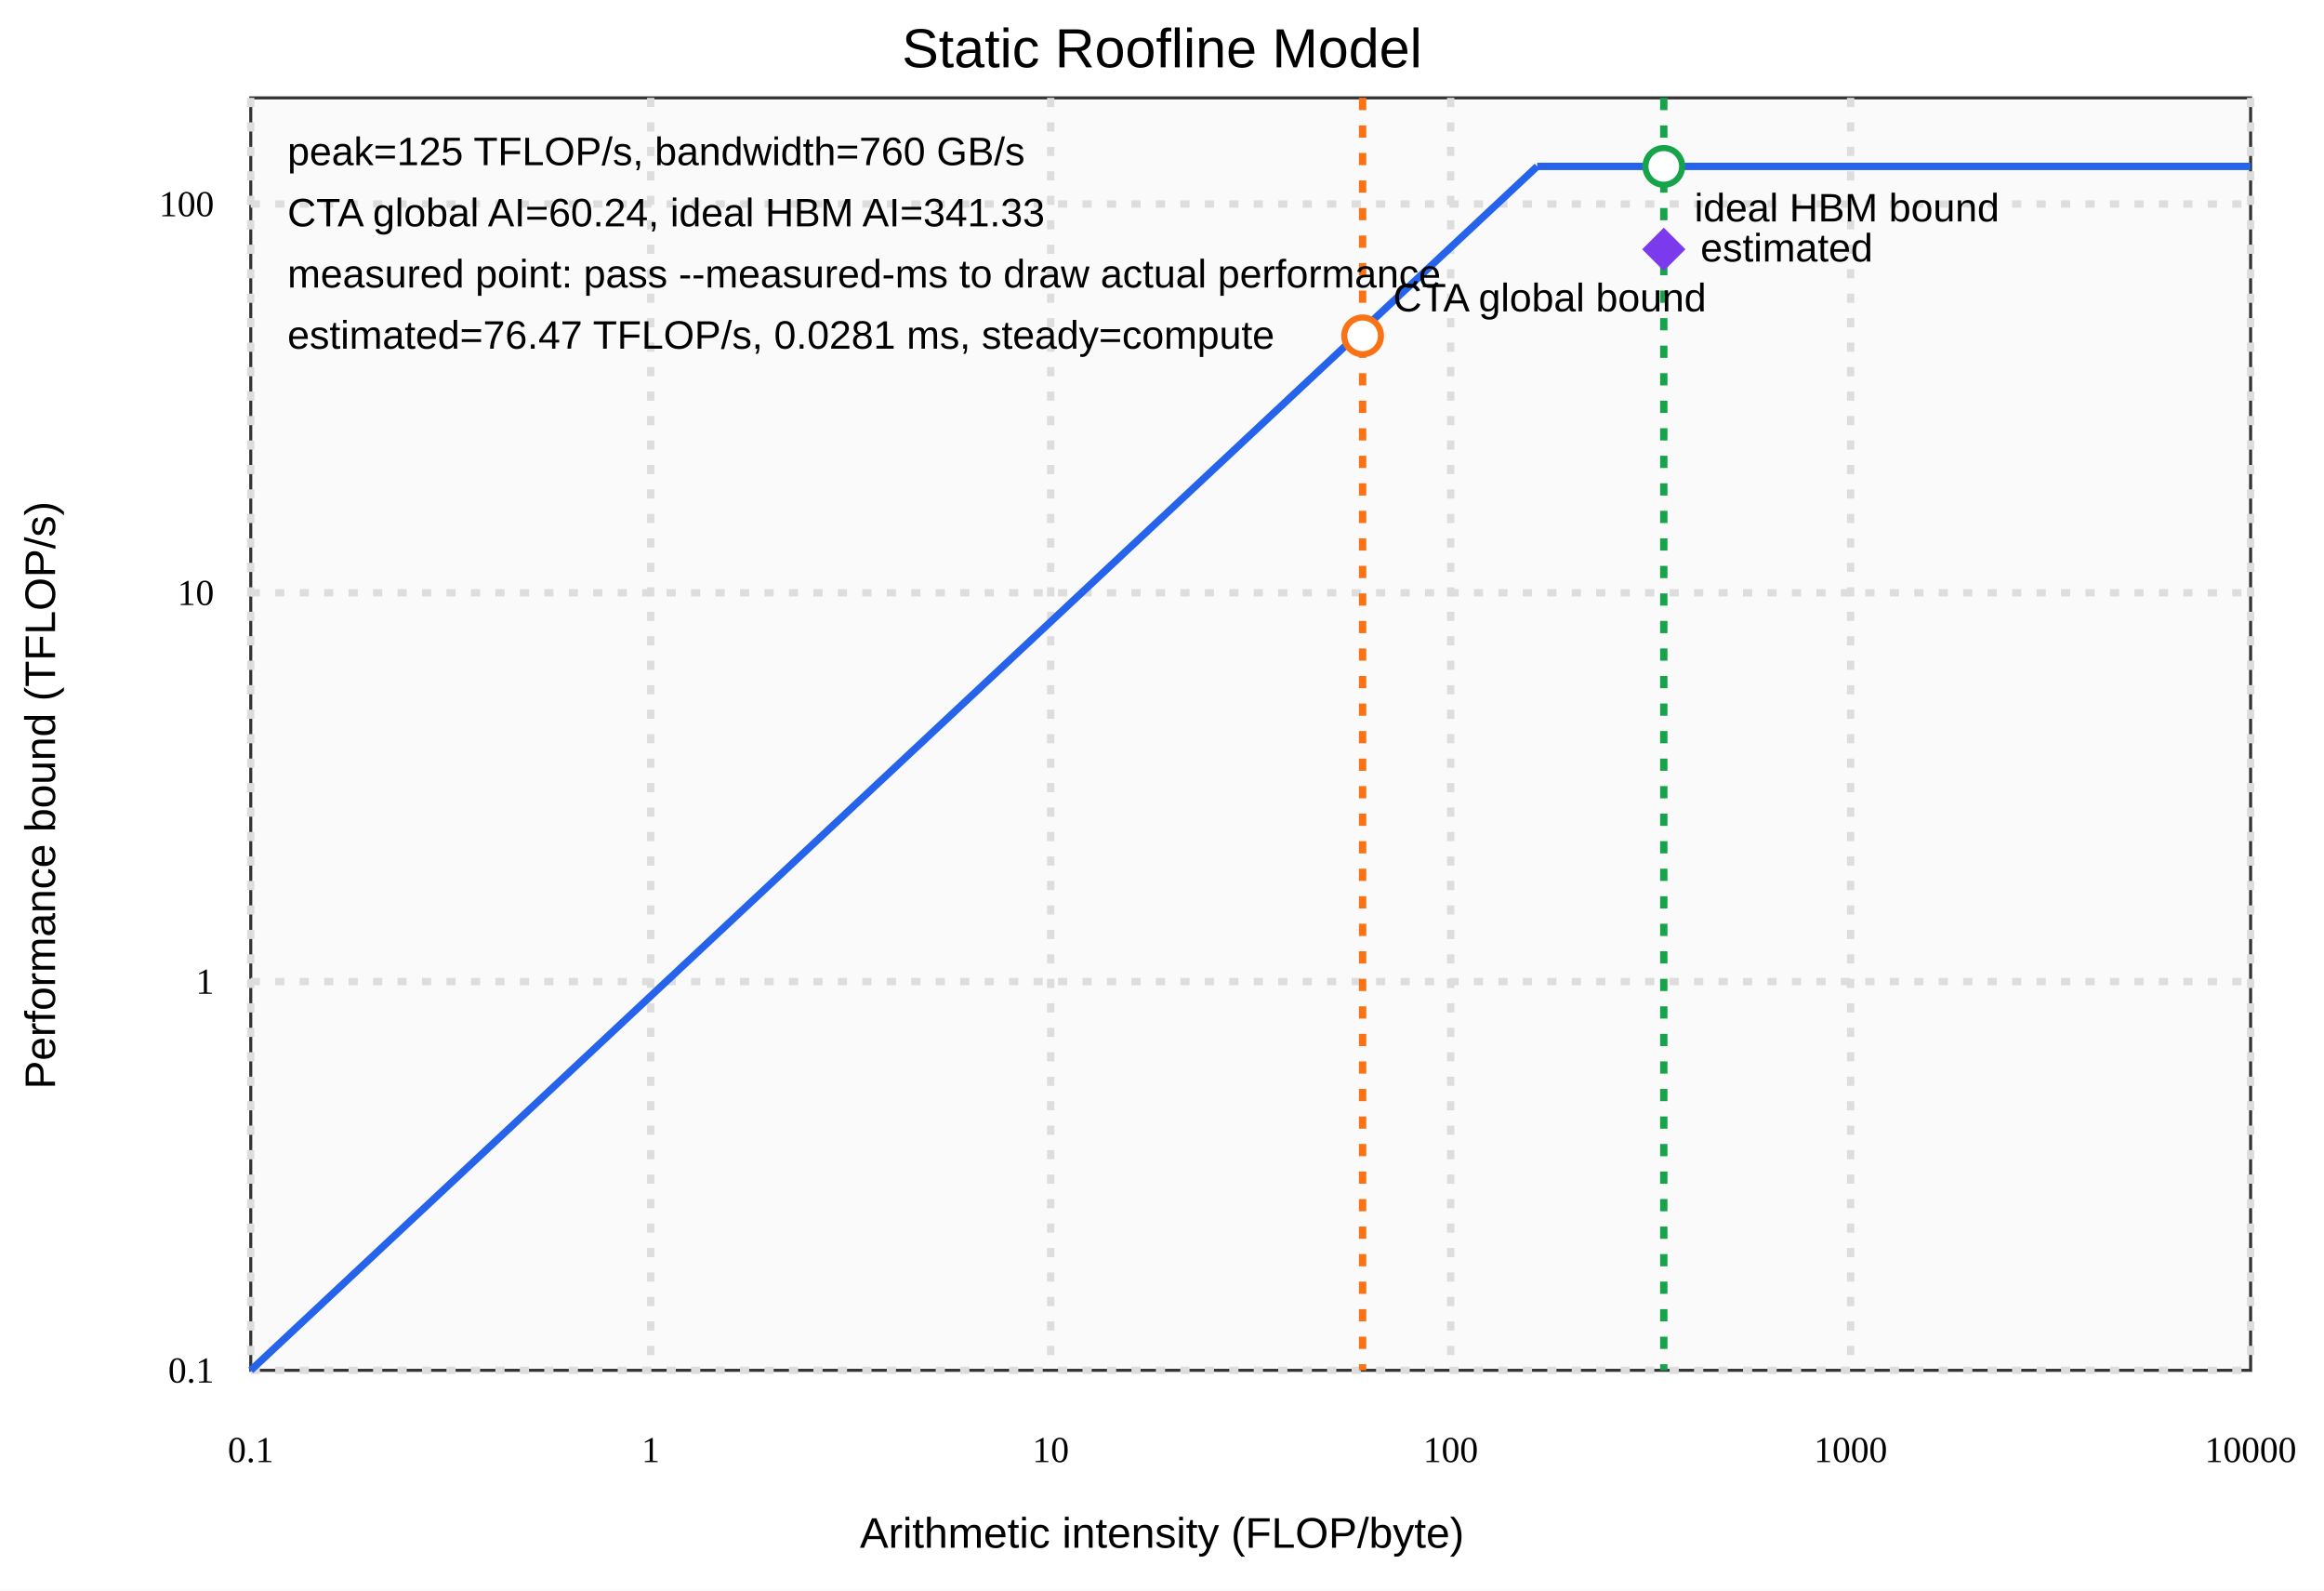
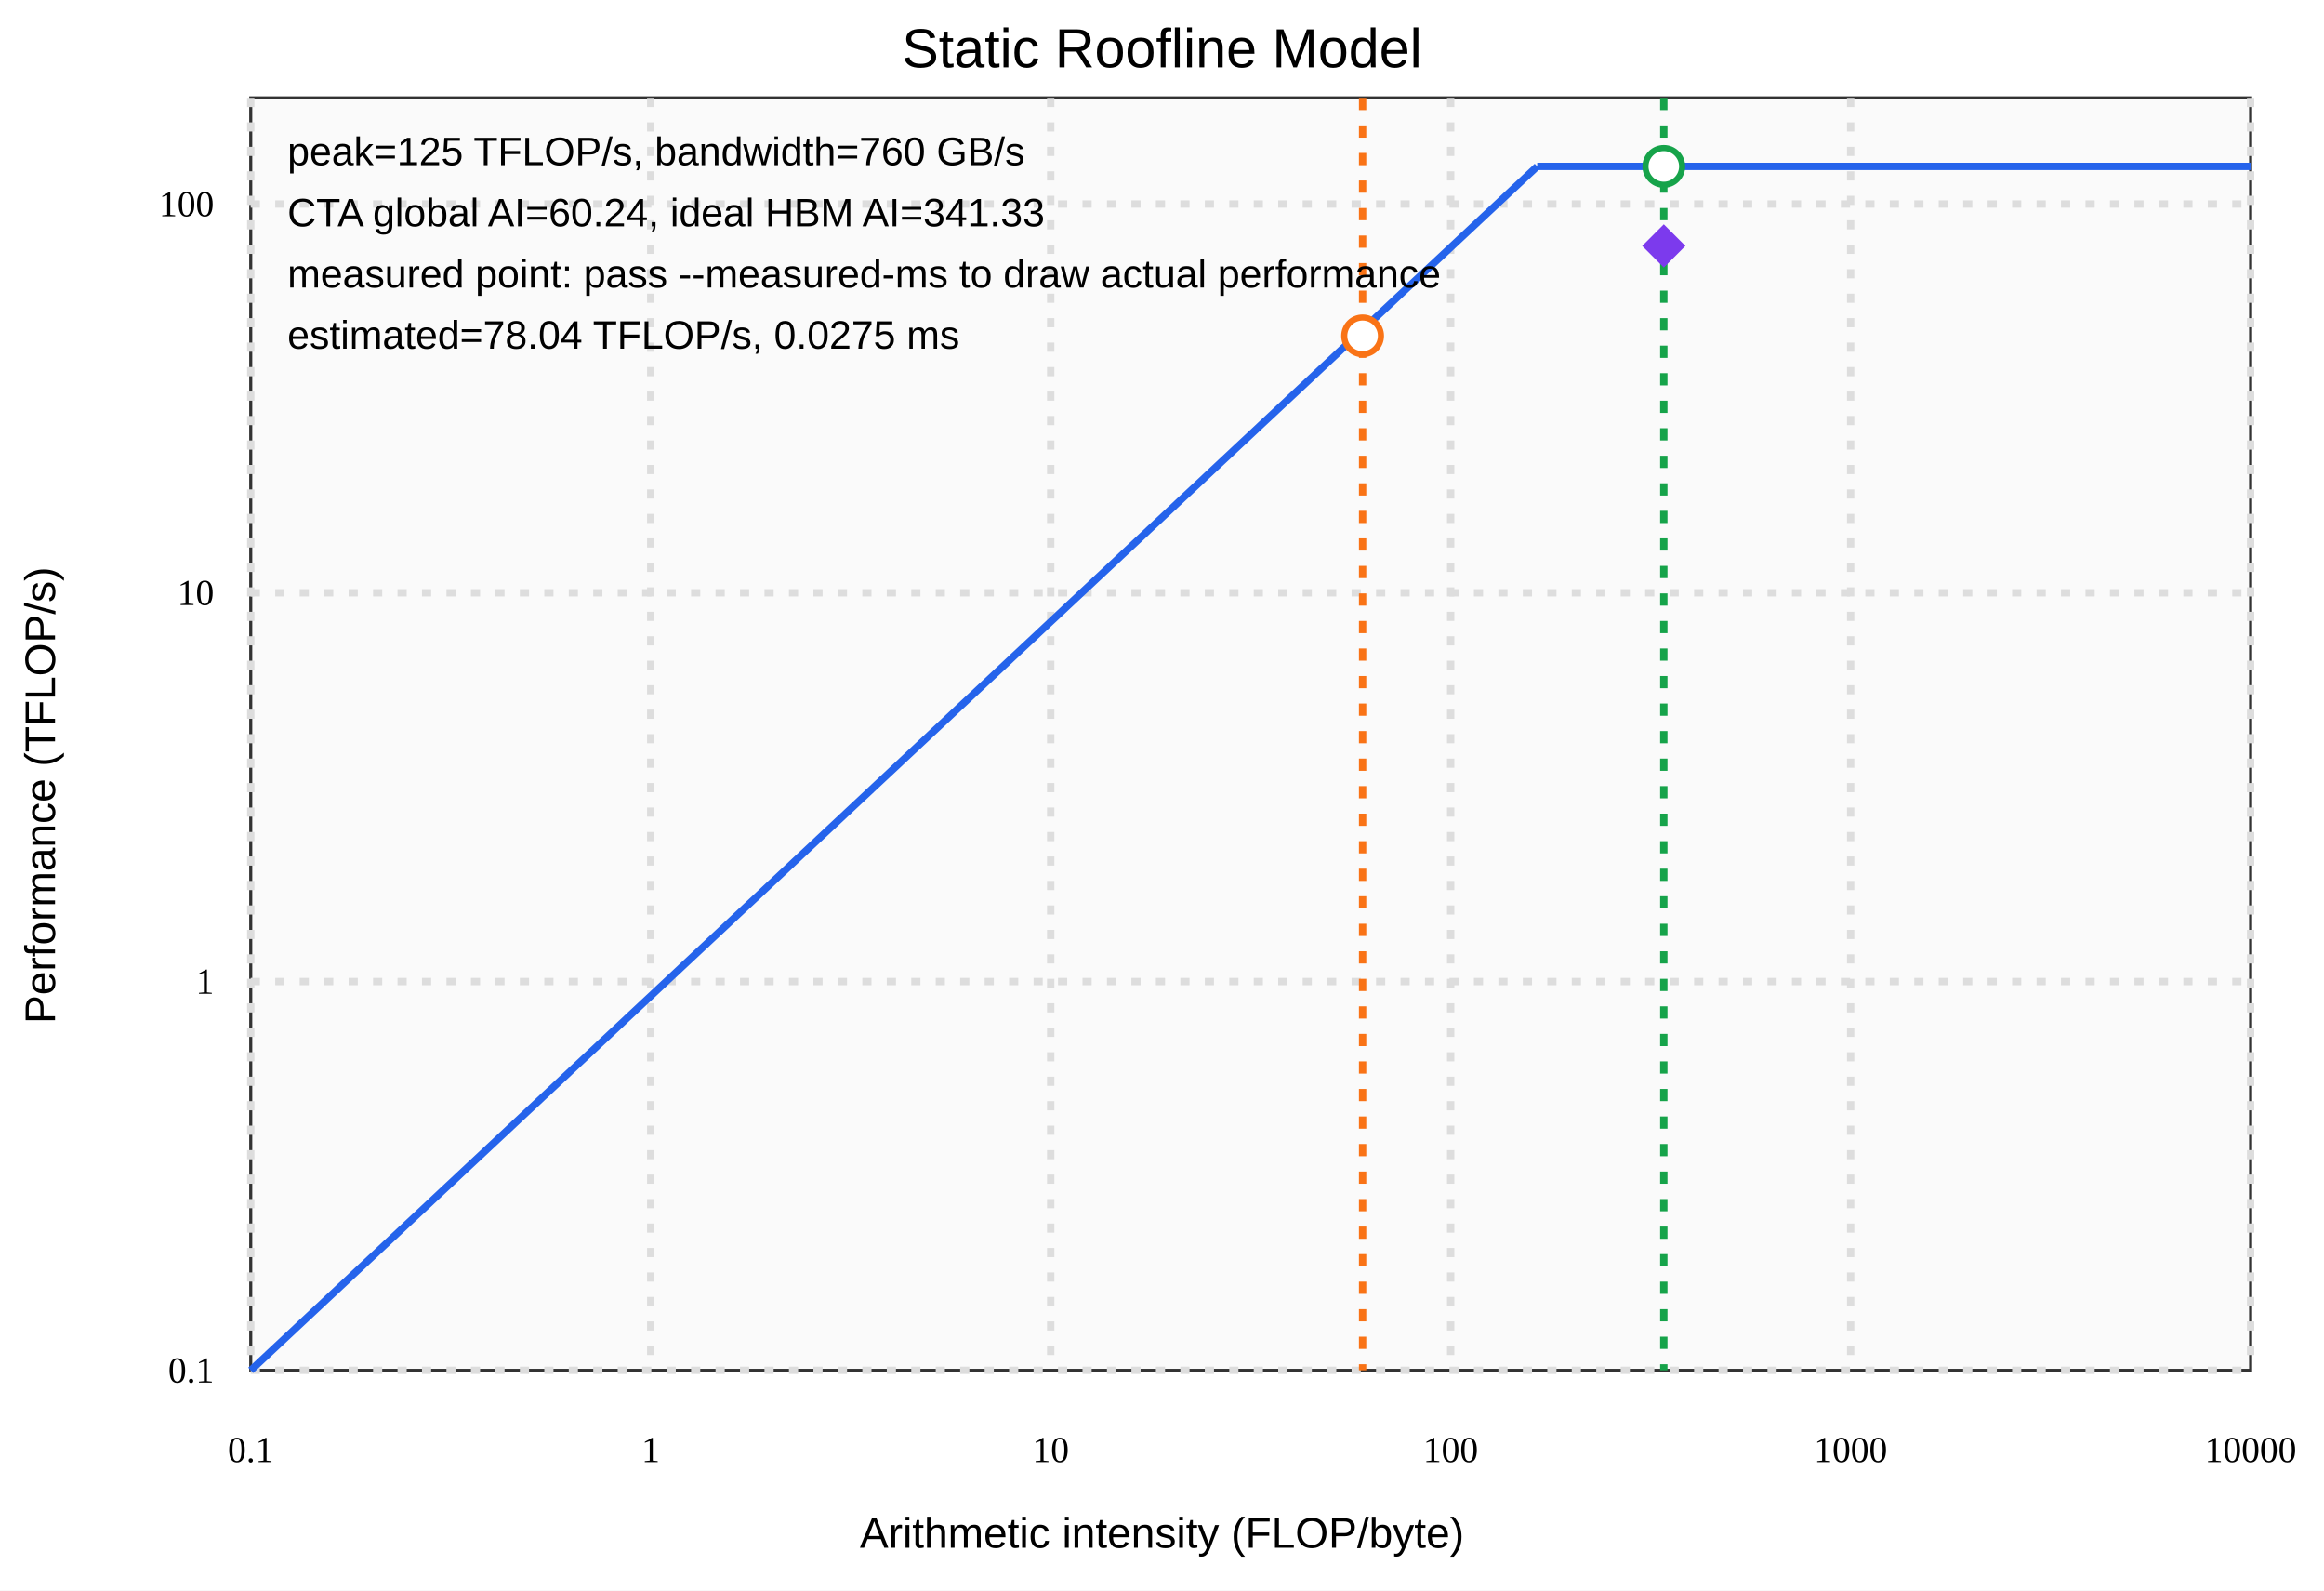
<svg xmlns="http://www.w3.org/2000/svg" width="760" height="520" viewBox="0 0 760 520">
  <rect width="100%" height="100%" fill="white" />
  <text x="380.0" y="22" text-anchor="middle" font-size="18" font-family="Arial">Static Roofline Model</text>
  <rect x="82" y="32" width="654" height="416" fill="#fafafa" stroke="#333" />
  <line x1="82.0" y1="32.0" x2="82.0" y2="448.0" stroke="#dddddd" stroke-width="2.4" stroke-dasharray="3 5" />
  <line x1="212.8" y1="32.0" x2="212.8" y2="448.0" stroke="#dddddd" stroke-width="2.4" stroke-dasharray="3 5" />
  <line x1="343.6" y1="32.0" x2="343.6" y2="448.0" stroke="#dddddd" stroke-width="2.4" stroke-dasharray="3 5" />
  <line x1="474.4" y1="32.0" x2="474.4" y2="448.0" stroke="#dddddd" stroke-width="2.4" stroke-dasharray="3 5" />
  <line x1="605.2" y1="32.0" x2="605.2" y2="448.0" stroke="#dddddd" stroke-width="2.4" stroke-dasharray="3 5" />
  <line x1="736.0" y1="32.0" x2="736.0" y2="448.0" stroke="#dddddd" stroke-width="2.4" stroke-dasharray="3 5" />
  <line x1="82.0" y1="448.0" x2="736.0" y2="448.0" stroke="#dddddd" stroke-width="2.4" stroke-dasharray="3 5" />
  <line x1="82.0" y1="320.9" x2="736.0" y2="320.9" stroke="#dddddd" stroke-width="2.4" stroke-dasharray="3 5" />
  <line x1="82.0" y1="193.8" x2="736.0" y2="193.8" stroke="#dddddd" stroke-width="2.4" stroke-dasharray="3 5" />
  <line x1="82.0" y1="66.7" x2="736.0" y2="66.7" stroke="#dddddd" stroke-width="2.4" stroke-dasharray="3 5" />
  <line x1="82.0" y1="448.0" x2="502.7" y2="54.4" stroke="#2563eb" stroke-width="2.4" />
  <line x1="502.7" y1="54.4" x2="736.0" y2="54.4" stroke="#2563eb" stroke-width="2.4" />
  <line x1="445.6" y1="32.0" x2="445.6" y2="448.0" stroke="#f97316" stroke-width="2.4" stroke-dasharray="4 5" />
  <line x1="544.1" y1="32.0" x2="544.1" y2="448.0" stroke="#16a34a" stroke-width="2.4" stroke-dasharray="4 5" />
  <circle cx="445.6" cy="109.8" r="6" fill="white" stroke="#f97316" stroke-width="2" />
-   <text x="455.6" y="101.8" font-size="13" font-family="Arial">CTA global bound</text>
  <circle cx="544.1" cy="54.4" r="6" fill="white" stroke="#16a34a" stroke-width="2" />
-   <text x="554.1" y="72.4" font-size="13" font-family="Arial">ideal HBM bound</text>
-   <rect x="539.1" y="76.5" width="10" height="10" fill="#7c3aed" transform="rotate(45 544.1 81.5)" />
-   <text x="556.1" y="85.5" font-size="13" font-family="Arial">estimated</text>
+   <rect x="539.1" y="75.4" width="10" height="10" fill="#7c3aed" transform="rotate(45 544.1 80.4)" />
  <text x="380.0" y="506" text-anchor="middle" font-size="14" font-family="Arial">Arithmetic intensity (FLOP/byte)</text>
-   <text x="18" y="260.0" transform="rotate(-90 18 260.0)" text-anchor="middle" font-size="14" font-family="Arial">Performance bound (TFLOP/s)</text>
+   <text x="18" y="260.0" transform="rotate(-90 18 260.0)" text-anchor="middle" font-size="14" font-family="Arial">Performance (TFLOP/s)</text>
  <text x="82.0" y="478" text-anchor="middle" font-size="12">0.1</text>
  <text x="212.8" y="478" text-anchor="middle" font-size="12">1</text>
  <text x="343.6" y="478" text-anchor="middle" font-size="12">10</text>
  <text x="474.4" y="478" text-anchor="middle" font-size="12">100</text>
  <text x="605.2" y="478" text-anchor="middle" font-size="12">1000</text>
  <text x="736.0" y="478" text-anchor="middle" font-size="12">10000</text>
  <text x="70" y="452.0" text-anchor="end" font-size="12">0.1</text>
  <text x="70" y="324.9" text-anchor="end" font-size="12">1</text>
  <text x="70" y="197.8" text-anchor="end" font-size="12">10</text>
  <text x="70" y="70.7" text-anchor="end" font-size="12">100</text>
  <text x="94" y="54" font-size="13" font-family="Arial">peak=125 TFLOP/s, bandwidth=760 GB/s</text>
  <text x="94" y="74" font-size="13" font-family="Arial">CTA global AI=60.24, ideal HBM AI=341.33</text>
  <text x="94" y="94" font-size="13" font-family="Arial">measured point: pass --measured-ms to draw actual performance</text>
-   <text x="94" y="114" font-size="13" font-family="Arial">estimated=76.47 TFLOP/s, 0.0281 ms, steady=compute</text>
+   <text x="94" y="114" font-size="13" font-family="Arial">estimated=78.04 TFLOP/s, 0.0275 ms</text>
</svg>
